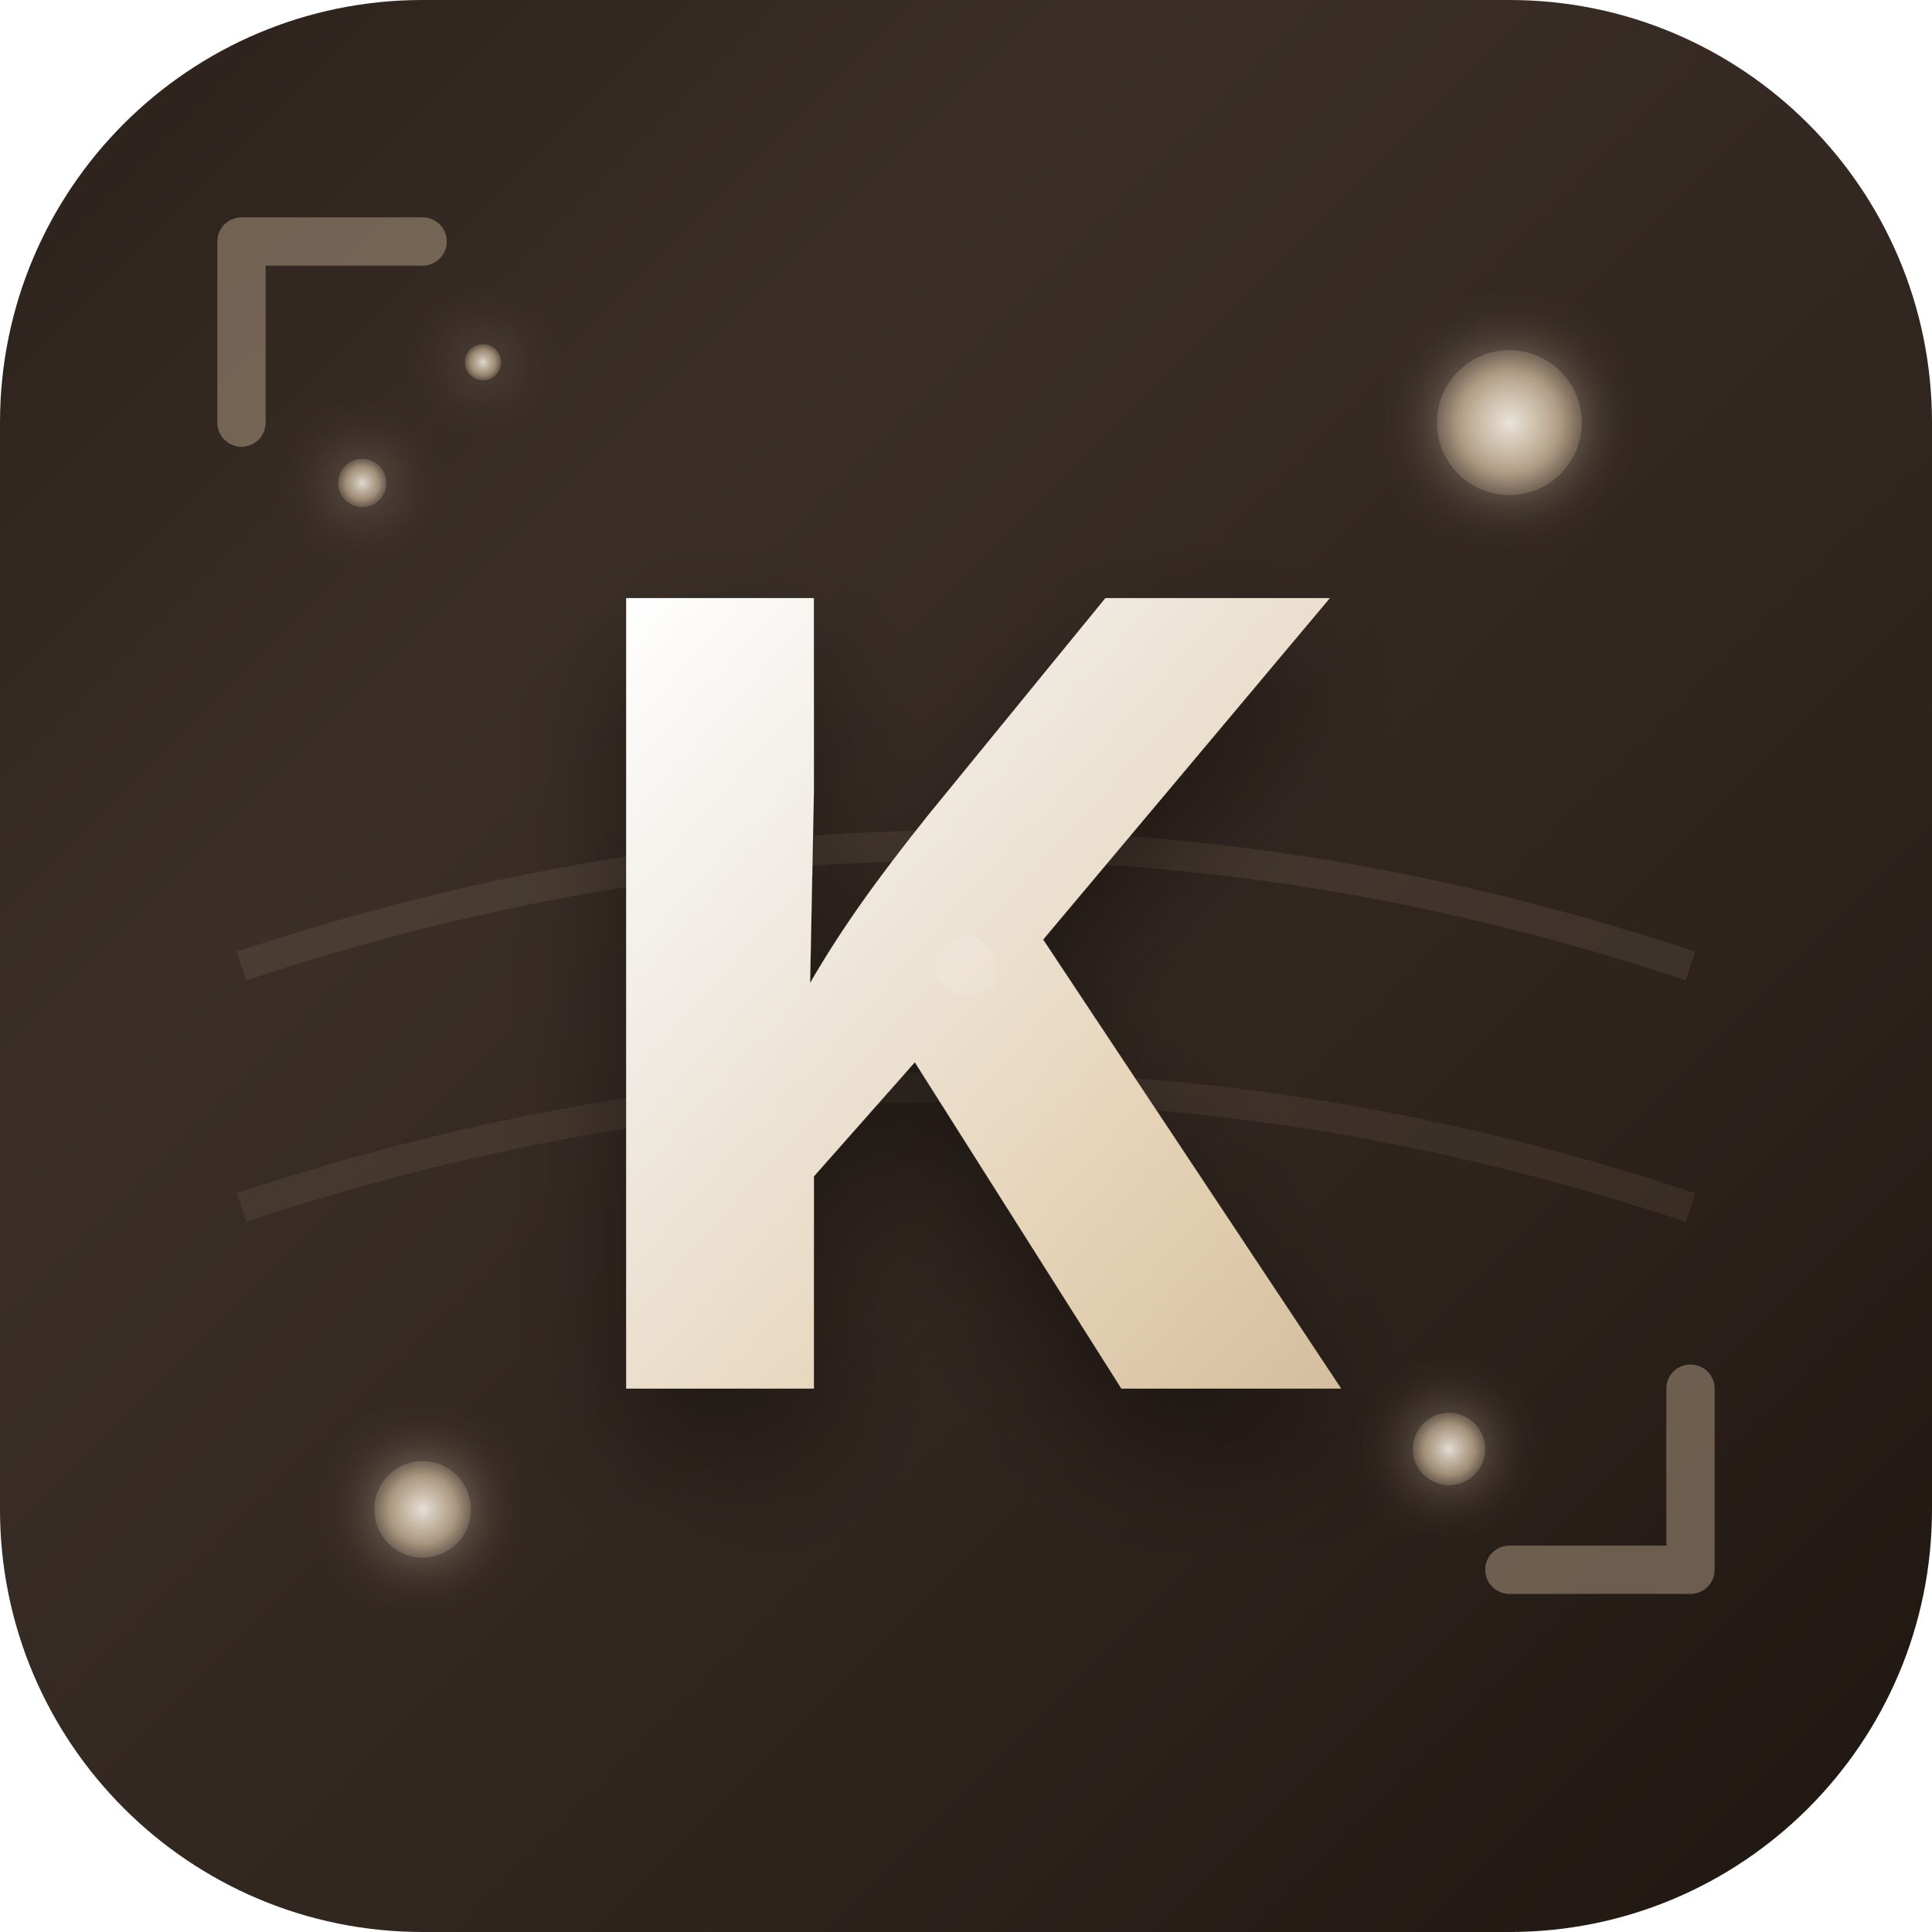
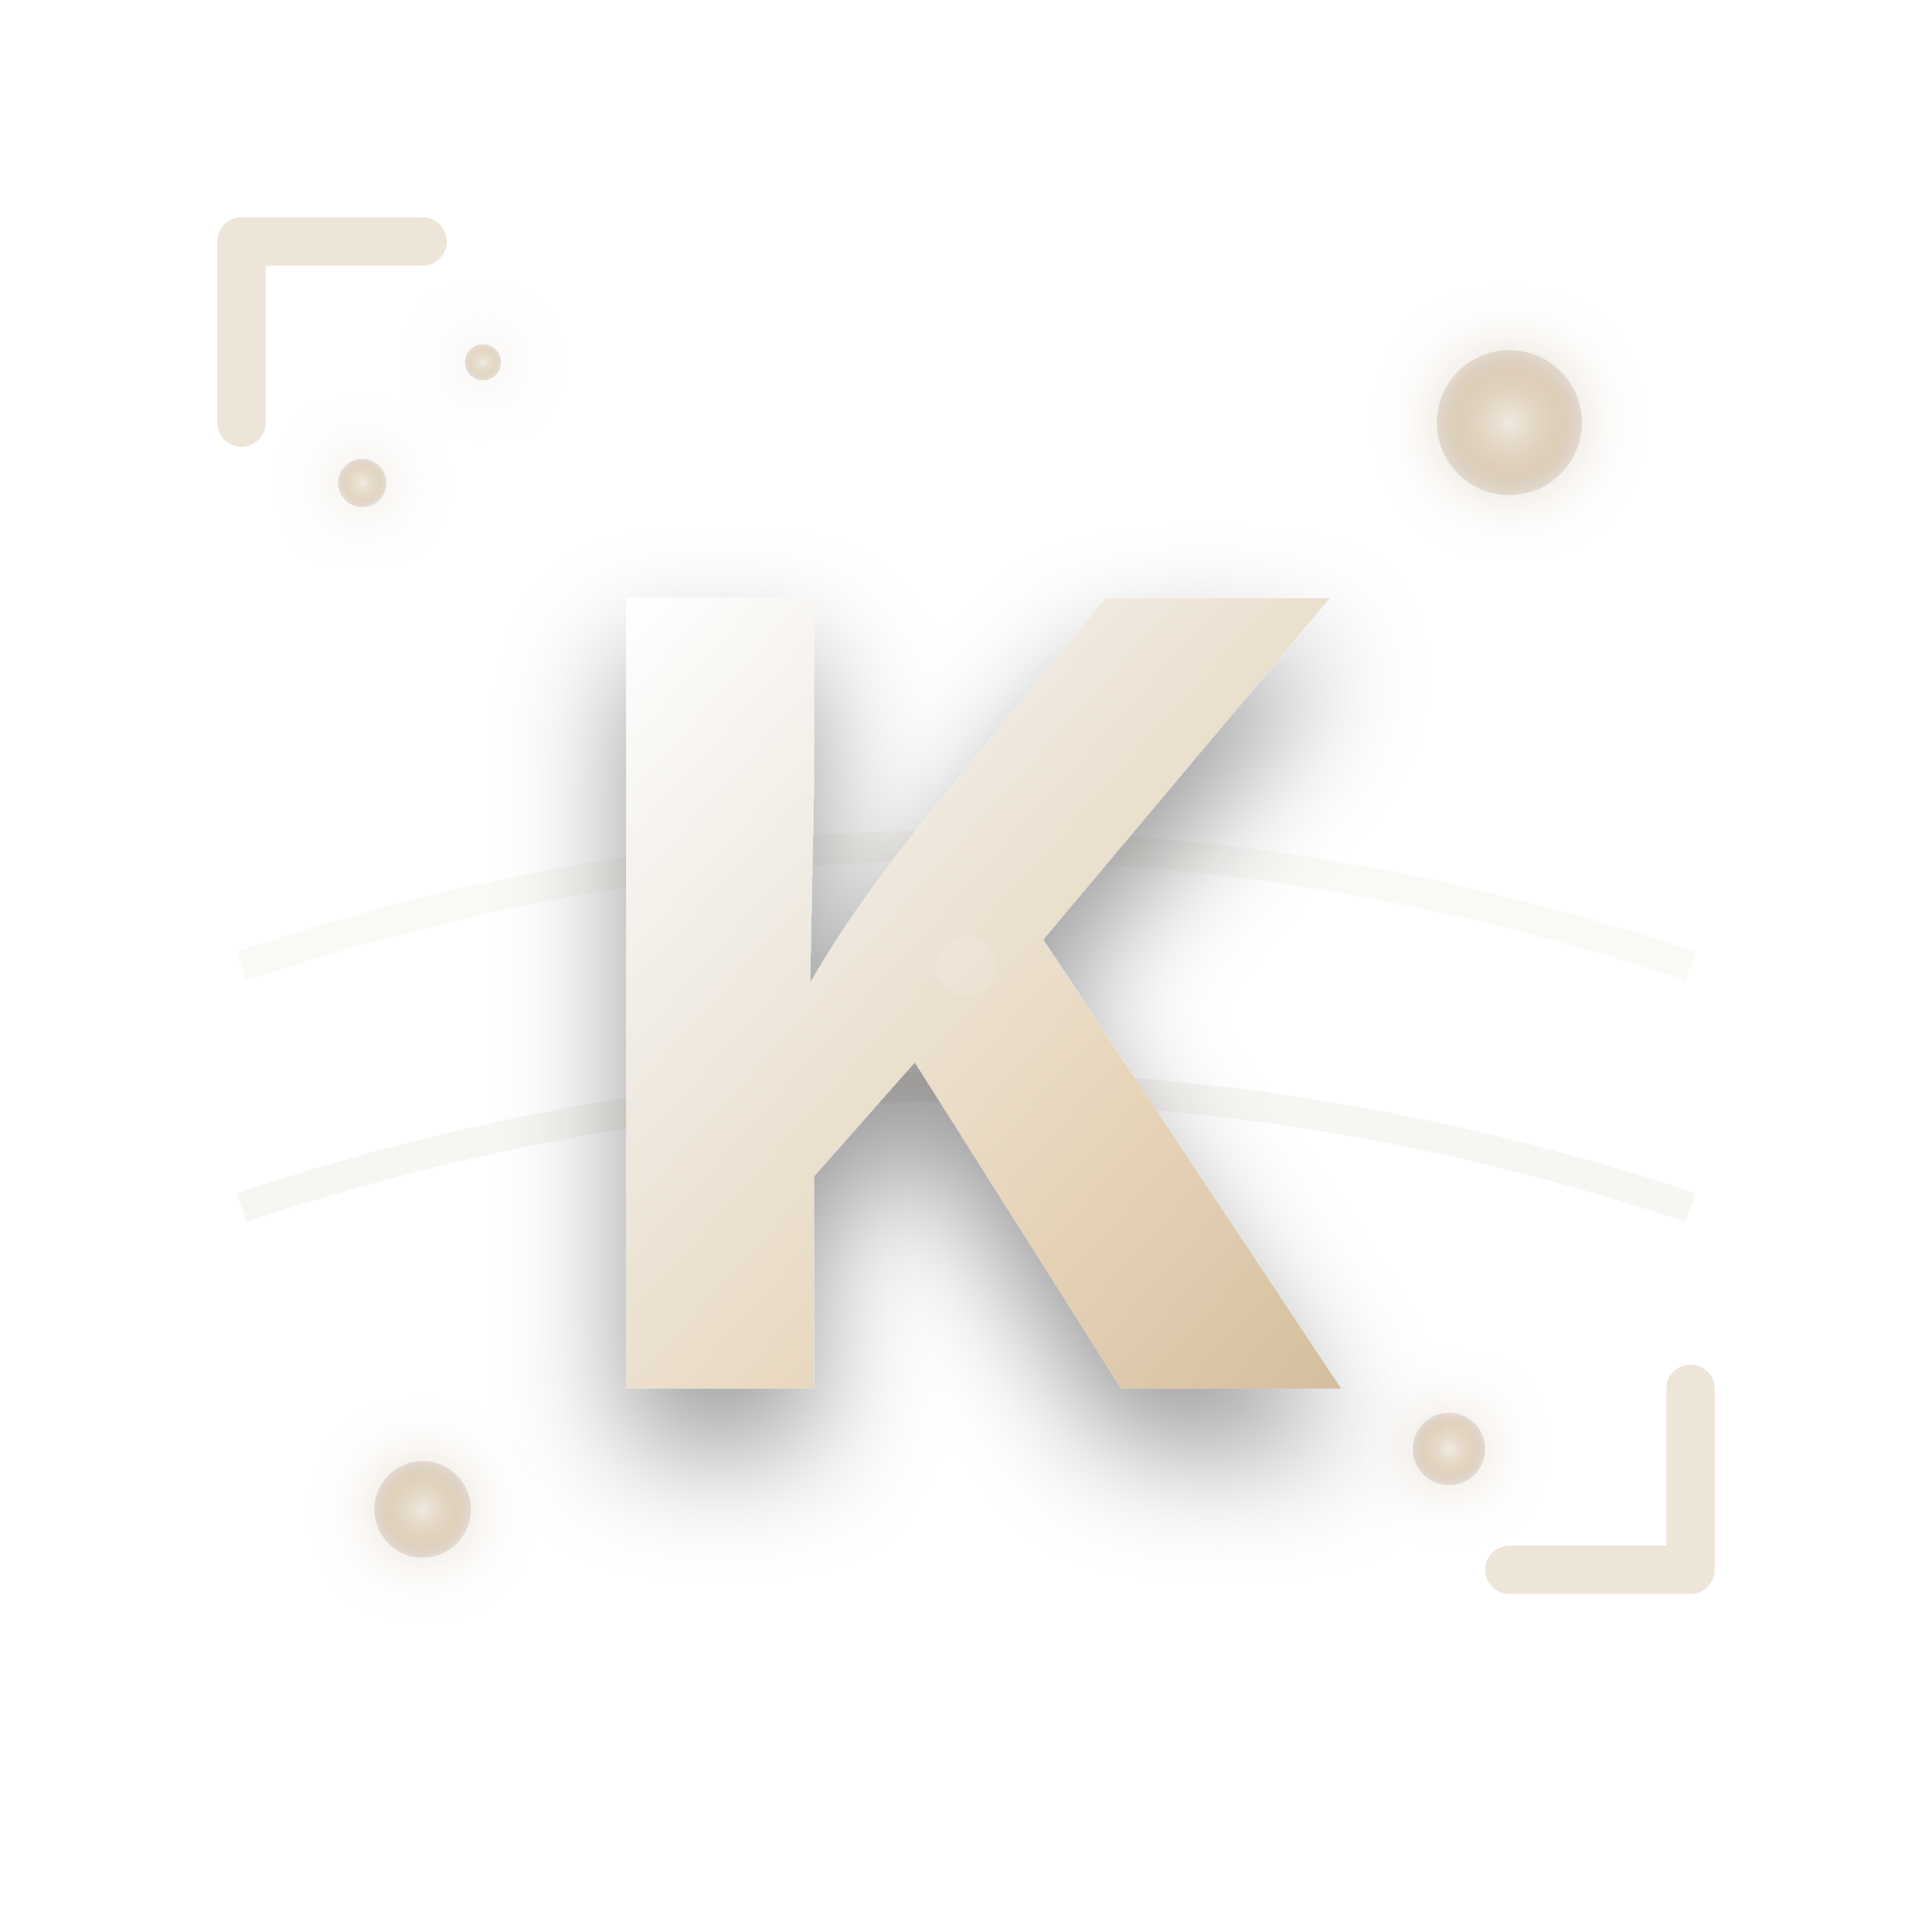
<svg xmlns="http://www.w3.org/2000/svg" fill="none" viewBox="0 0 32 32" height="32" width="32">
  <defs>
-     <linearGradient id="faviconBg" x1="0%" y1="0%" x2="100%" y2="100%">
-       <stop offset="0%" style="stop-color:#2A1F1A" />
-       <stop offset="30%" style="stop-color:#3B2F28" />
-       <stop offset="70%" style="stop-color:#2D221C" />
-       <stop offset="100%" style="stop-color:#1F1611" />
-     </linearGradient>
    <linearGradient id="letterK" x1="0%" y1="0%" x2="100%" y2="100%">
      <stop offset="0%" style="stop-color:#FFFFFF" />
      <stop offset="30%" style="stop-color:#F0EBE3" />
      <stop offset="70%" style="stop-color:#E6D3B7" />
      <stop offset="100%" style="stop-color:#D4BE9F" />
    </linearGradient>
    <radialGradient id="accentGradient" cx="50%" cy="50%" r="50%">
      <stop offset="0%" style="stop-color:#F0EBE3" stop-opacity="0.9" />
      <stop offset="70%" style="stop-color:#D4BE9F" stop-opacity="0.6" />
      <stop offset="100%" style="stop-color:#B5A089" stop-opacity="0.3" />
    </radialGradient>
    <filter id="subtleGlow" x="-50%" y="-50%" width="200%" height="200%">
      <feGaussianBlur stdDeviation="0.5" result="coloredBlur" />
      <feMerge>
        <feMergeNode in="coloredBlur" />
        <feMergeNode in="SourceGraphic" />
      </feMerge>
    </filter>
    <filter id="letterShadow" x="-50%" y="-50%" width="200%" height="200%">
      <feDropShadow dx="0" dy="1" stdDeviation="1" flood-color="#000000" flood-opacity="0.4" />
    </filter>
  </defs>
-   <rect width="32" height="32" rx="7" fill="url(#faviconBg)" />
  <g opacity="0.1">
    <path d="M4,16 Q16,12 28,16" stroke="#D4BE9F" stroke-width="0.5" fill="none" />
    <path d="M4,20 Q16,16 28,20" stroke="#B5A089" stroke-width="0.5" fill="none" />
  </g>
  <g filter="url(#subtleGlow)">
    <circle cx="25" cy="7" r="1.2" fill="url(#accentGradient)" />
    <circle cx="7" cy="25" r="0.8" fill="url(#accentGradient)" />
    <circle cx="24" cy="24" r="0.6" fill="url(#accentGradient)" />
    <circle cx="6" cy="8" r="0.4" fill="url(#accentGradient)" />
    <circle cx="8" cy="6" r="0.3" fill="url(#accentGradient)" />
  </g>
  <text x="16" y="23" text-anchor="middle" font-family="Inter, system-ui, sans-serif" font-size="18" font-weight="800" fill="url(#letterK)" filter="url(#letterShadow)">
    K
  </text>
  <g opacity="0.4">
    <path d="M4,4 L7,4 M4,4 L4,7" stroke="#D4BE9F" stroke-width="0.8" stroke-linecap="round" />
    <path d="M28,26 L25,26 M28,26 L28,23" stroke="#D4BE9F" stroke-width="0.8" stroke-linecap="round" />
  </g>
  <circle cx="16" cy="16" r="0.5" fill="#F0EBE3" opacity="0.3" />
</svg>
